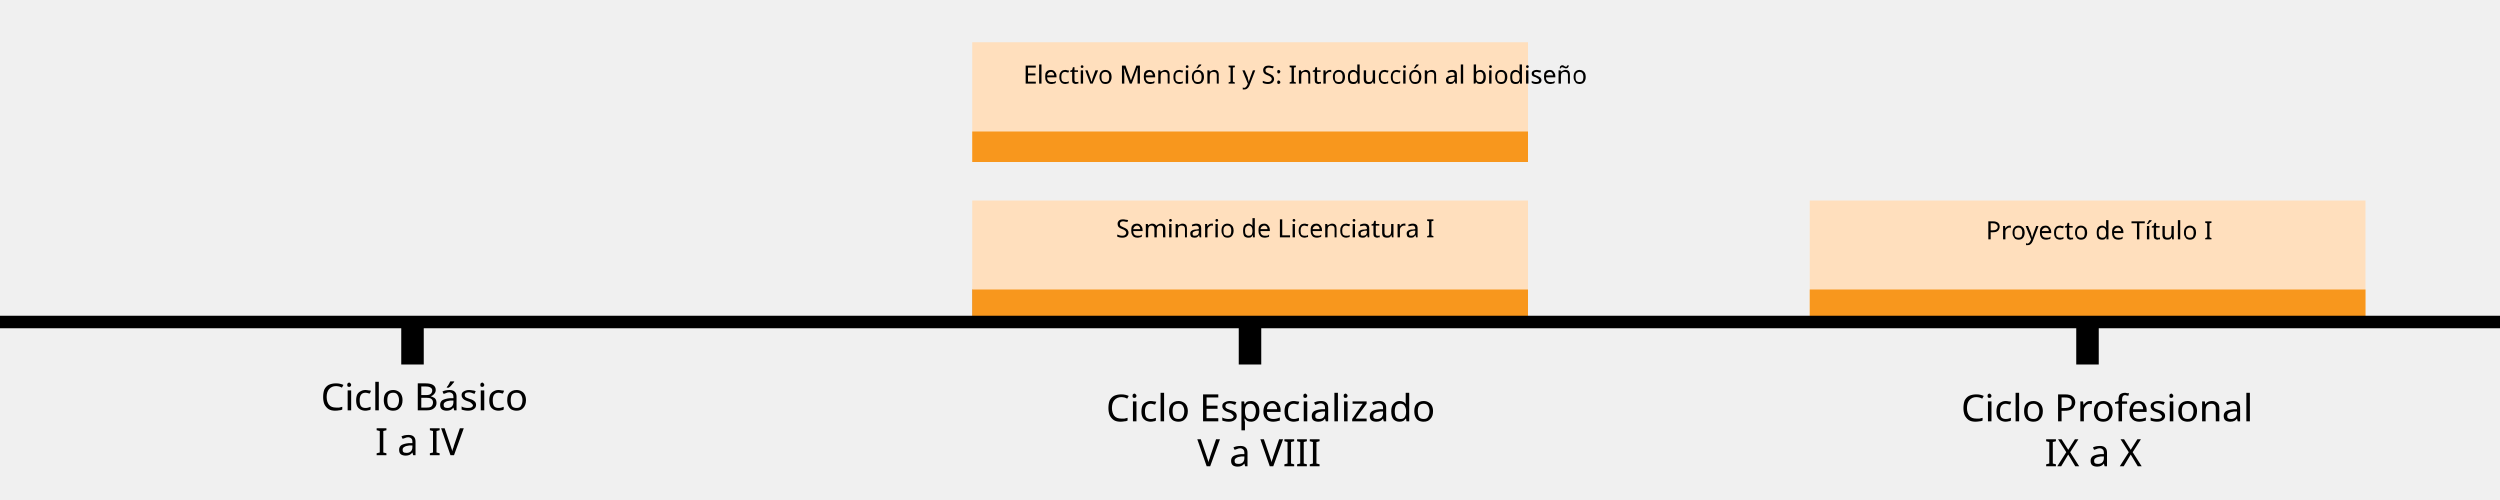
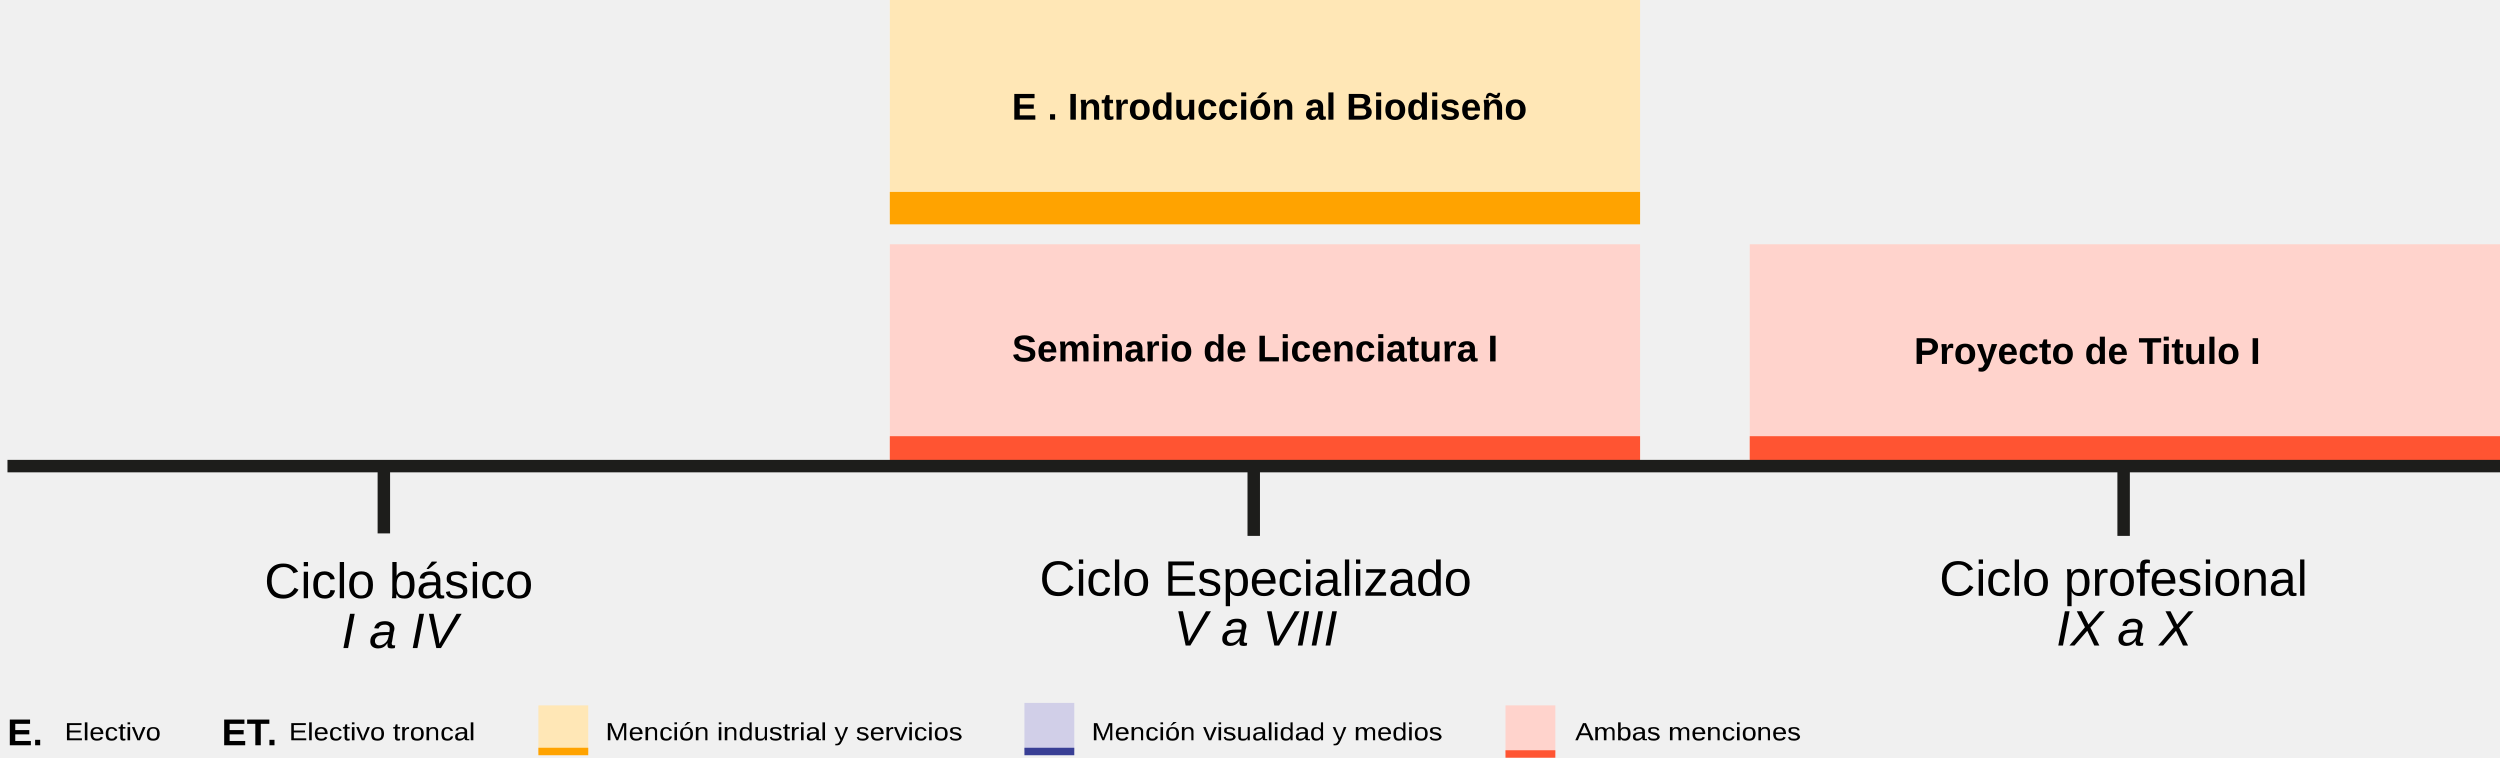
- <svg xmlns="http://www.w3.org/2000/svg" version="1.1" id="Layer_1" x="0px" y="0px" viewBox="0 0 100 20" style="enable-background:new 0 0 100 20;" xml:space="preserve">
-   <style type="text/css">
- 	.st0{fill:#FFDFBD;}
- 	.st1{fill:none;}
- 	.st2{font-family:'RobotoCondensed-Regular';}
- 	.st3{font-size:1.5px;}
- 	.st4{fill:#F8971D;}
- 	.st5{fill:#FFFFFF;stroke:#000000;stroke-width:0.5;stroke-miterlimit:10;}
- 	.st6{font-size:1px;}
- </style>
-   <rect x="72.39" y="8.02" class="st0" width="22.23" height="4.79" />
-   <rect x="16.05" y="12.81" width="0.9" height="1.77" />
-   <rect x="49.55" y="12.81" width="0.9" height="1.77" />
-   <rect x="83.05" y="12.81" width="0.9" height="1.77" />
-   <rect x="11.55" y="15.29" class="st1" width="9.89" height="4.54" />
-   <text transform="matrix(1 0 0 1 12.8318 16.4123)">
-     <tspan x="0" y="0" class="st2 st3">Ciclo Básico</tspan>
-     <tspan x="2.17" y="1.8" class="st2 st3">I a IV</tspan>
-   </text>
-   <rect x="33.36" y="15.73" class="st1" width="33.29" height="4.54" />
-   <text transform="matrix(1 0 0 1 44.2435 16.8529)">
-     <tspan x="0" y="0" class="st2 st3">Ciclo Especializado</tspan>
-     <tspan x="3.65" y="1.8" class="st2 st3">V a VIII</tspan>
-   </text>
-   <rect x="68.19" y="15.73" class="st1" width="30.62" height="4.54" />
-   <text transform="matrix(1 0 0 1 78.4441 16.8529)">
-     <tspan x="0" y="0" class="st2 st3">Ciclo Profesional</tspan>
-     <tspan x="3.34" y="1.8" class="st2 st3">IX a X</tspan>
-   </text>
-   <rect x="38.89" y="11.58" width="22.23" height="1.22" />
-   <rect x="72.39" y="11.58" class="st4" width="22.23" height="1.22" />
-   <rect x="38.89" y="8.02" class="st0" width="22.23" height="4.79" />
-   <rect x="38.89" y="11.58" class="st4" width="22.23" height="1.22" />
-   <rect x="38.89" y="1.69" class="st0" width="22.23" height="4.79" />
-   <rect x="38.89" y="5.26" class="st4" width="22.23" height="1.22" />
-   <line class="st5" x1="0" y1="12.88" x2="100" y2="12.88" />
-   <rect x="40.74" y="2.59" class="st1" width="19.43" height="4.54" />
-   <text transform="matrix(1 0 0 1 40.9327 3.3437)" class="st2 st6">Electivo Mención I y S: Introducción al biodiseño</text>
-   <rect x="40.28" y="8.74" class="st1" width="19.43" height="4.54" />
-   <text transform="matrix(1 0 0 1 44.6414 9.4922)" class="st2 st6">Seminario de Licenciatura I</text>
-   <rect x="73.56" y="8.82" class="st1" width="19.43" height="1.59" />
-   <text transform="matrix(1 0 0 1 79.4396 9.572)" class="st2 st6">Proyecto de Título I</text>
+ <svg xmlns="http://www.w3.org/2000/svg" version="1.1" viewBox="0 0 100.3 30.4">
+   <defs>
+     <style>
+       .cls-1 {
+         fill: #393f95;
+       }
+ 
+       .cls-2 {
+         fill: #ff5432;
+       }
+ 
+       .cls-3, .cls-4, .cls-5, .cls-6, .cls-7, .cls-8, .cls-9 {
+         isolation: isolate;
+       }
+ 
+       .cls-3, .cls-6, .cls-7 {
+         font-family: Arial-BoldMT, Arial;
+         font-size: 1.5px;
+         font-weight: 700;
+       }
+ 
+       .cls-10, .cls-11 {
+         fill: none;
+       }
+ 
+       .cls-5, .cls-8 {
+         font-size: 2px;
+       }
+ 
+       .cls-5, .cls-9 {
+         font-family: ArialMT, Arial;
+       }
+ 
+       .cls-6 {
+         letter-spacing: -.1em;
+       }
+ 
+       .cls-12 {
+         fill: #ffa300;
+       }
+ 
+       .cls-7 {
+         letter-spacing: 0em;
+       }
+ 
+       .cls-13 {
+         fill: #ffe7b6;
+       }
+ 
+       .cls-8 {
+         font-family: Arial-ItalicMT, Arial;
+         font-style: italic;
+       }
+ 
+       .cls-9 {
+         font-size: 1px;
+       }
+ 
+       .cls-11 {
+         stroke: #1d1d1b;
+         stroke-miterlimit: 10;
+         stroke-width: .5px;
+       }
+ 
+       .cls-14 {
+         fill: #d1cfe8;
+       }
+ 
+       .cls-15 {
+         fill: #ffd3cc;
+       }
+     </style>
+   </defs>
+   <g>
+     <g id="Capa_1">
+       <g id="Cuadros">
+         <g>
+           <rect class="cls-15" x="35.7" y="9.8" width="30.1" height="8.6" />
+           <rect class="cls-2" x="35.7" y="17.5" width="30.1" height="1.3" />
+         </g>
+         <g>
+           <rect class="cls-10" x=".3" y="9.8" width="30.1" height="8.6" />
+           <rect class="cls-10" x=".3" y="17.5" width="30.1" height="1.3" />
+         </g>
+         <g>
+           <rect class="cls-15" x="70.2" y="9.8" width="30.2" height="8.6" />
+           <rect class="cls-2" x="70.2" y="17.5" width="30.2" height="1.3" />
+         </g>
+         <g>
+           <rect class="cls-13" x="35.7" width="30.1" height="8.6" />
+           <rect class="cls-12" x="35.7" y="7.7" width="30.1" height="1.3" />
+         </g>
+         <g class="cls-4">
+           <text class="cls-3" transform="translate(40.6 14.5)">
+             <tspan x="0" y="0">Seminario de Licenciatura I</tspan>
+           </text>
+         </g>
+         <g class="cls-4">
+           <text class="cls-3" transform="translate(76.8 14.6)">
+             <tspan x="0" y="0">Proyecto de </tspan>
+           </text>
+           <text class="cls-7" transform="translate(85.8 14.6)">
+             <tspan x="0" y="0">T</tspan>
+           </text>
+           <text class="cls-3" transform="translate(86.7 14.6)">
+             <tspan x="0" y="0">itulo I</tspan>
+           </text>
+         </g>
+         <g>
+           <g>
+             <rect class="cls-13" x="21.6" y="28.3" width="2" height="1.9" />
+             <rect class="cls-12" x="21.6" y="30" width="2" height=".3" />
+           </g>
+           <g class="cls-4">
+             <text class="cls-9" transform="translate(24.3 29.7) scale(1.1 1)">
+               <tspan x="0" y="0">Mención industrial y servicios</tspan>
+             </text>
+           </g>
+           <g>
+             <rect class="cls-10" x=".4" width="30" height="8.6" />
+             <rect class="cls-10" x=".4" y="7.7" width="30" height="1.3" />
+           </g>
+         </g>
+         <g>
+           <g>
+             <rect class="cls-14" x="41.1" y="28.2" width="2" height="1.9" />
+             <rect class="cls-1" x="41.1" y="30" width="2" height=".3" />
+           </g>
+           <g class="cls-4">
+             <text class="cls-9" transform="translate(43.8 29.7) scale(1.1 1)">
+               <tspan x="0" y="0">Mención visualidad y medios</tspan>
+             </text>
+           </g>
+         </g>
+         <g>
+           <g>
+             <rect class="cls-15" x="60.4" y="28.3" width="2" height="1.9" />
+             <rect class="cls-2" x="60.4" y="30.1" width="2" height=".3" />
+           </g>
+           <g class="cls-4">
+             <text class="cls-9" transform="translate(63.2 29.7) scale(1.1 1)">
+               <tspan x="0" y="0">Ambas menciones</tspan>
+             </text>
+           </g>
+         </g>
+         <g>
+           <g class="cls-4">
+             <text class="cls-9" transform="translate(11.6 29.7) scale(1.1 1)">
+               <tspan x="0" y="0">Electivo troncal</tspan>
+             </text>
+           </g>
+           <g class="cls-4">
+             <text class="cls-3" transform="translate(8.9 29.9)">
+               <tspan x="0" y="0">E</tspan>
+             </text>
+             <text class="cls-6" transform="translate(9.9 29.9)">
+               <tspan x="0" y="0">T</tspan>
+             </text>
+             <text class="cls-3" transform="translate(10.7 29.9)">
+               <tspan x="0" y="0">.</tspan>
+             </text>
+           </g>
+         </g>
+         <g>
+           <g class="cls-4">
+             <text class="cls-9" transform="translate(2.6 29.7) scale(1.1 1)">
+               <tspan x="0" y="0">Electivo</tspan>
+             </text>
+           </g>
+           <g class="cls-4">
+             <text class="cls-3" transform="translate(.3 29.9)">
+               <tspan x="0" y="0">E.</tspan>
+             </text>
+           </g>
+         </g>
+         <g class="cls-4">
+           <text class="cls-3" transform="translate(40.6 4.8)">
+             <tspan x="0" y="0">E . Introducción al Biodiseño</tspan>
+           </text>
+         </g>
+       </g>
+       <g id="Línea">
+         <g>
+           <line class="cls-11" x1="15.4" y1="21.4" x2="15.4" y2="18.6" />
+           <line class="cls-11" x1=".3" y1="18.7" x2="100.3" y2="18.7" />
+           <line class="cls-11" x1="50.3" y1="21.5" x2="50.3" y2="18.7" />
+           <line class="cls-11" x1="85.2" y1="21.5" x2="85.2" y2="18.7" />
+         </g>
+         <g class="cls-4">
+           <text class="cls-5" transform="translate(10.6 24)">
+             <tspan x="0" y="0">Ciclo básico</tspan>
+           </text>
+           <text class="cls-8" transform="translate(13.7 26)">
+             <tspan x="0" y="0">I a IV</tspan>
+           </text>
+         </g>
+         <g class="cls-4">
+           <text class="cls-5" transform="translate(41.7 23.9)">
+             <tspan x="0" y="0">Ciclo Especializado</tspan>
+           </text>
+           <text class="cls-8" transform="translate(47.1 25.9)">
+             <tspan x="0" y="0">V a VIII</tspan>
+           </text>
+         </g>
+         <g class="cls-4">
+           <text class="cls-5" transform="translate(77.8 23.9)">
+             <tspan x="0" y="0">Ciclo profesional</tspan>
+           </text>
+           <text class="cls-8" transform="translate(82.5 25.9)">
+             <tspan x="0" y="0">IX a X</tspan>
+           </text>
+         </g>
+       </g>
+     </g>
+   </g>
</svg>
